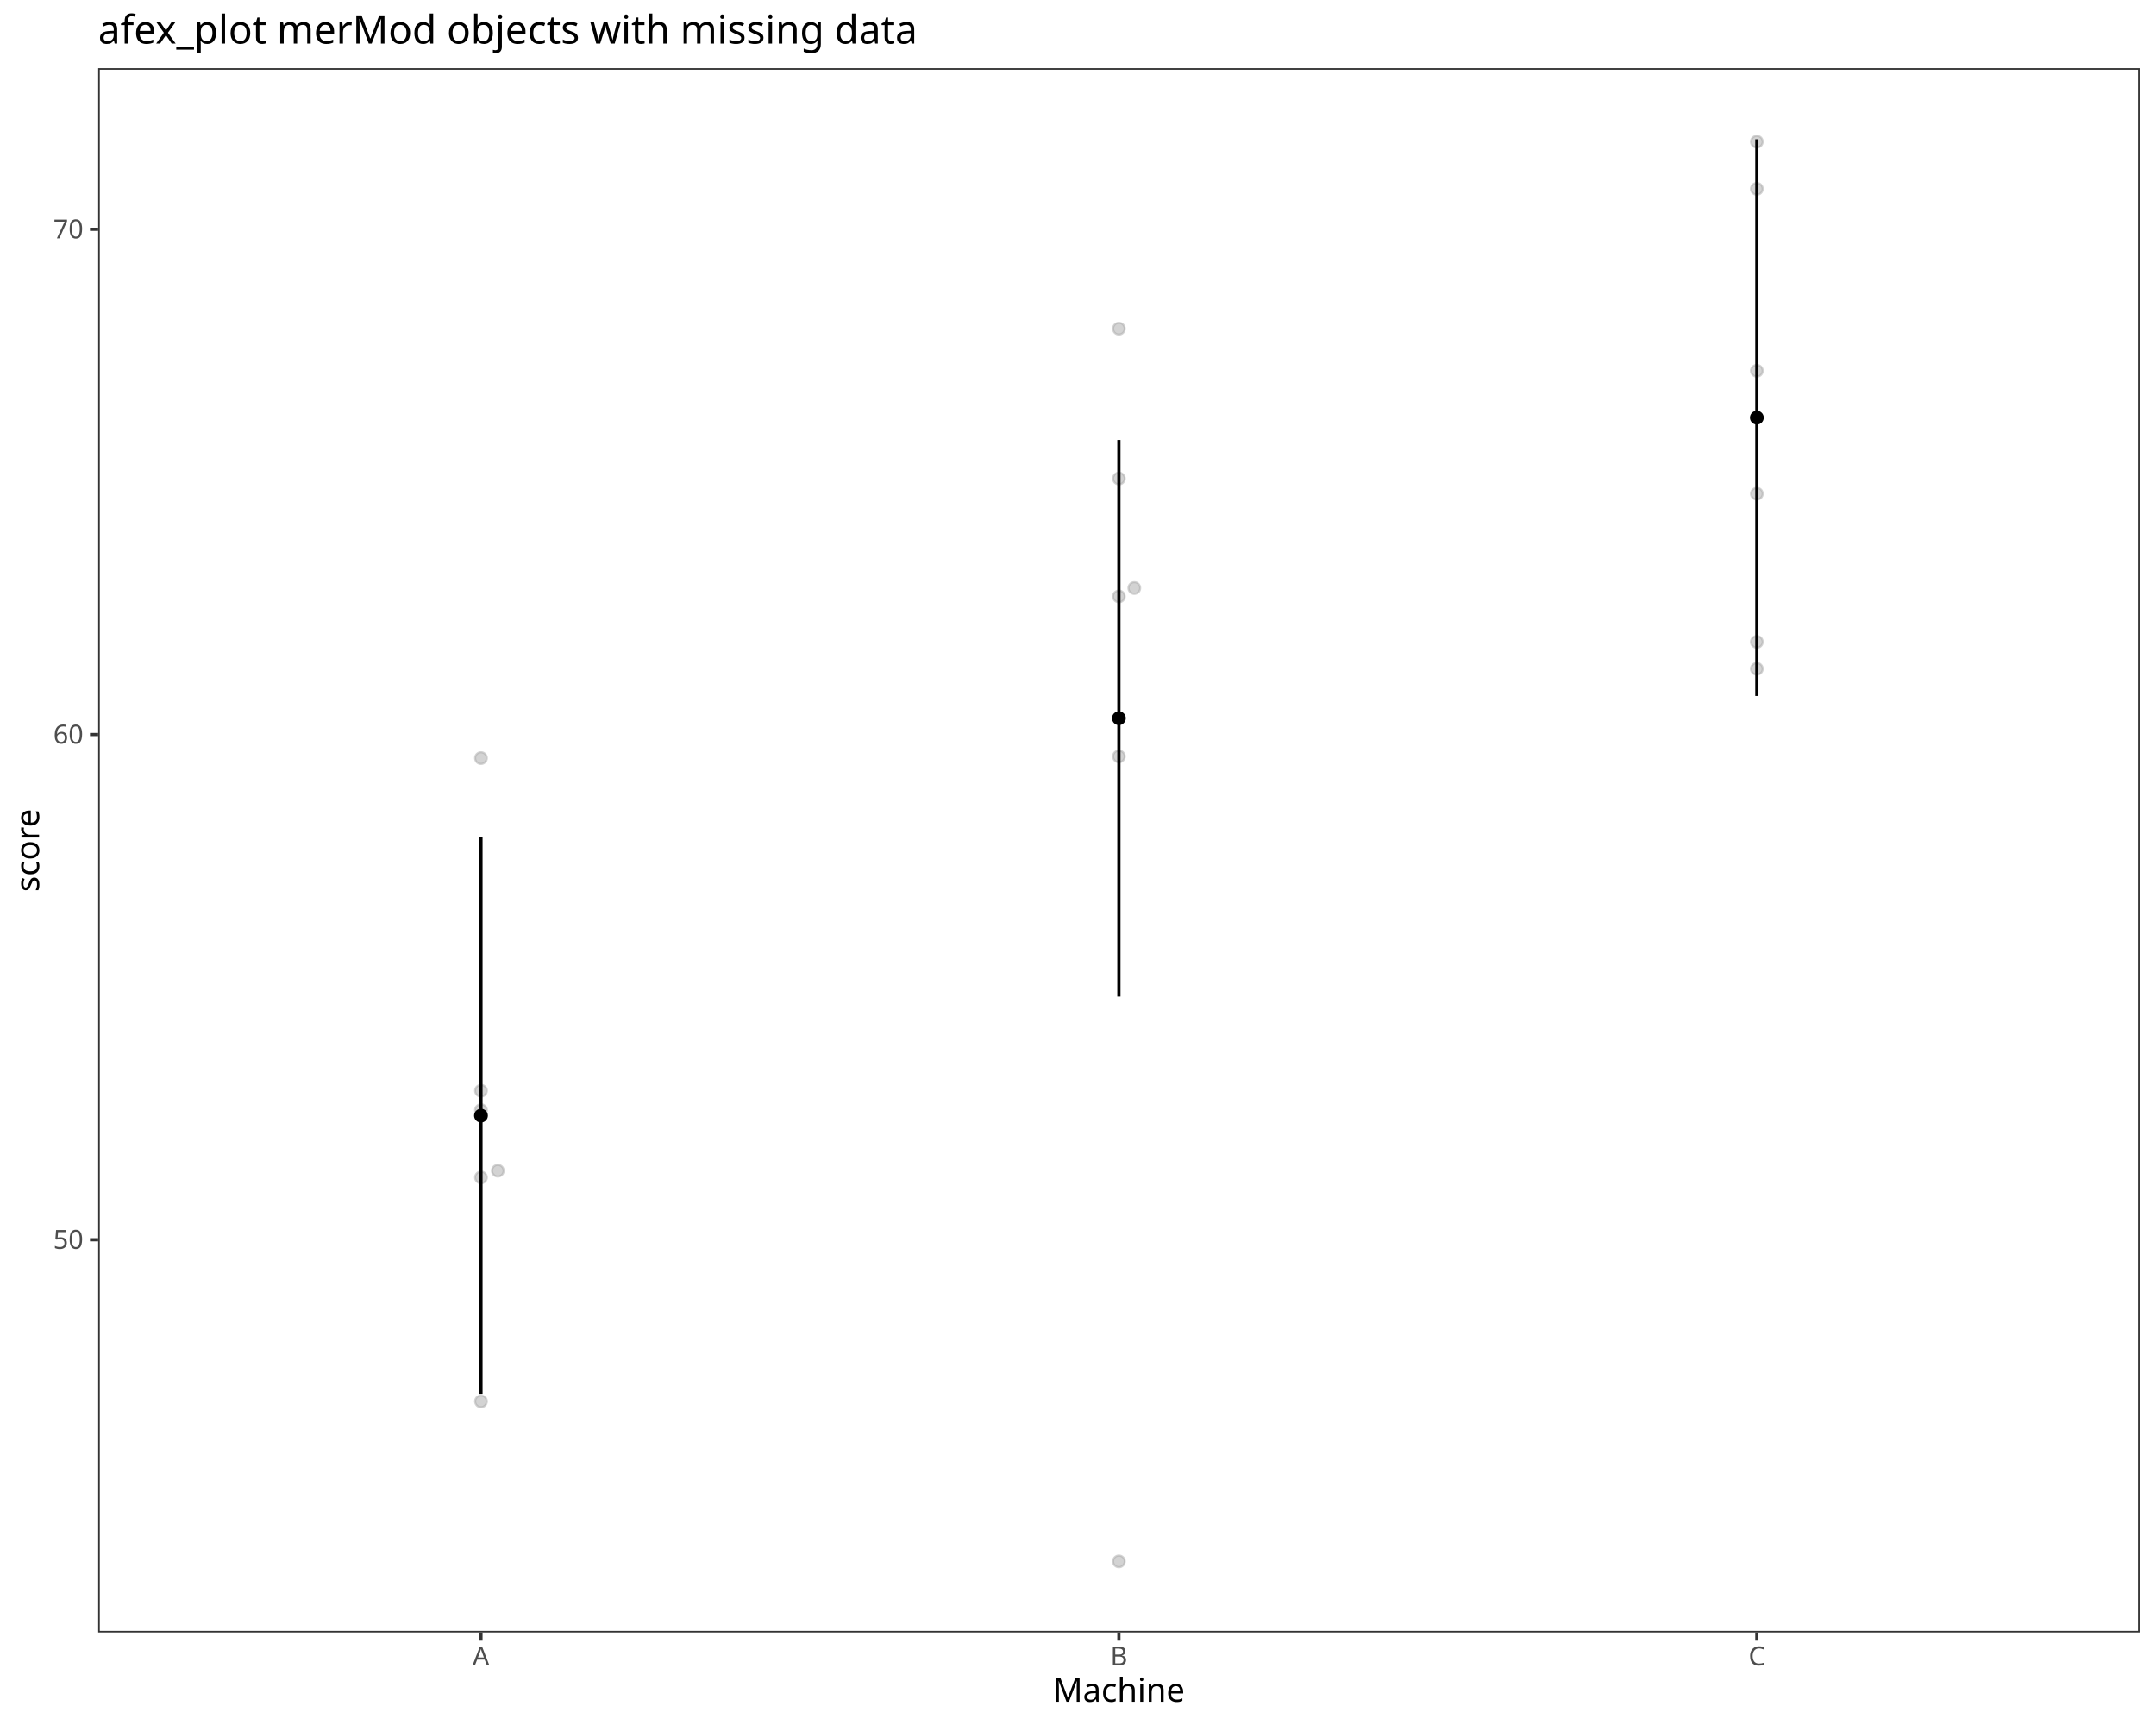
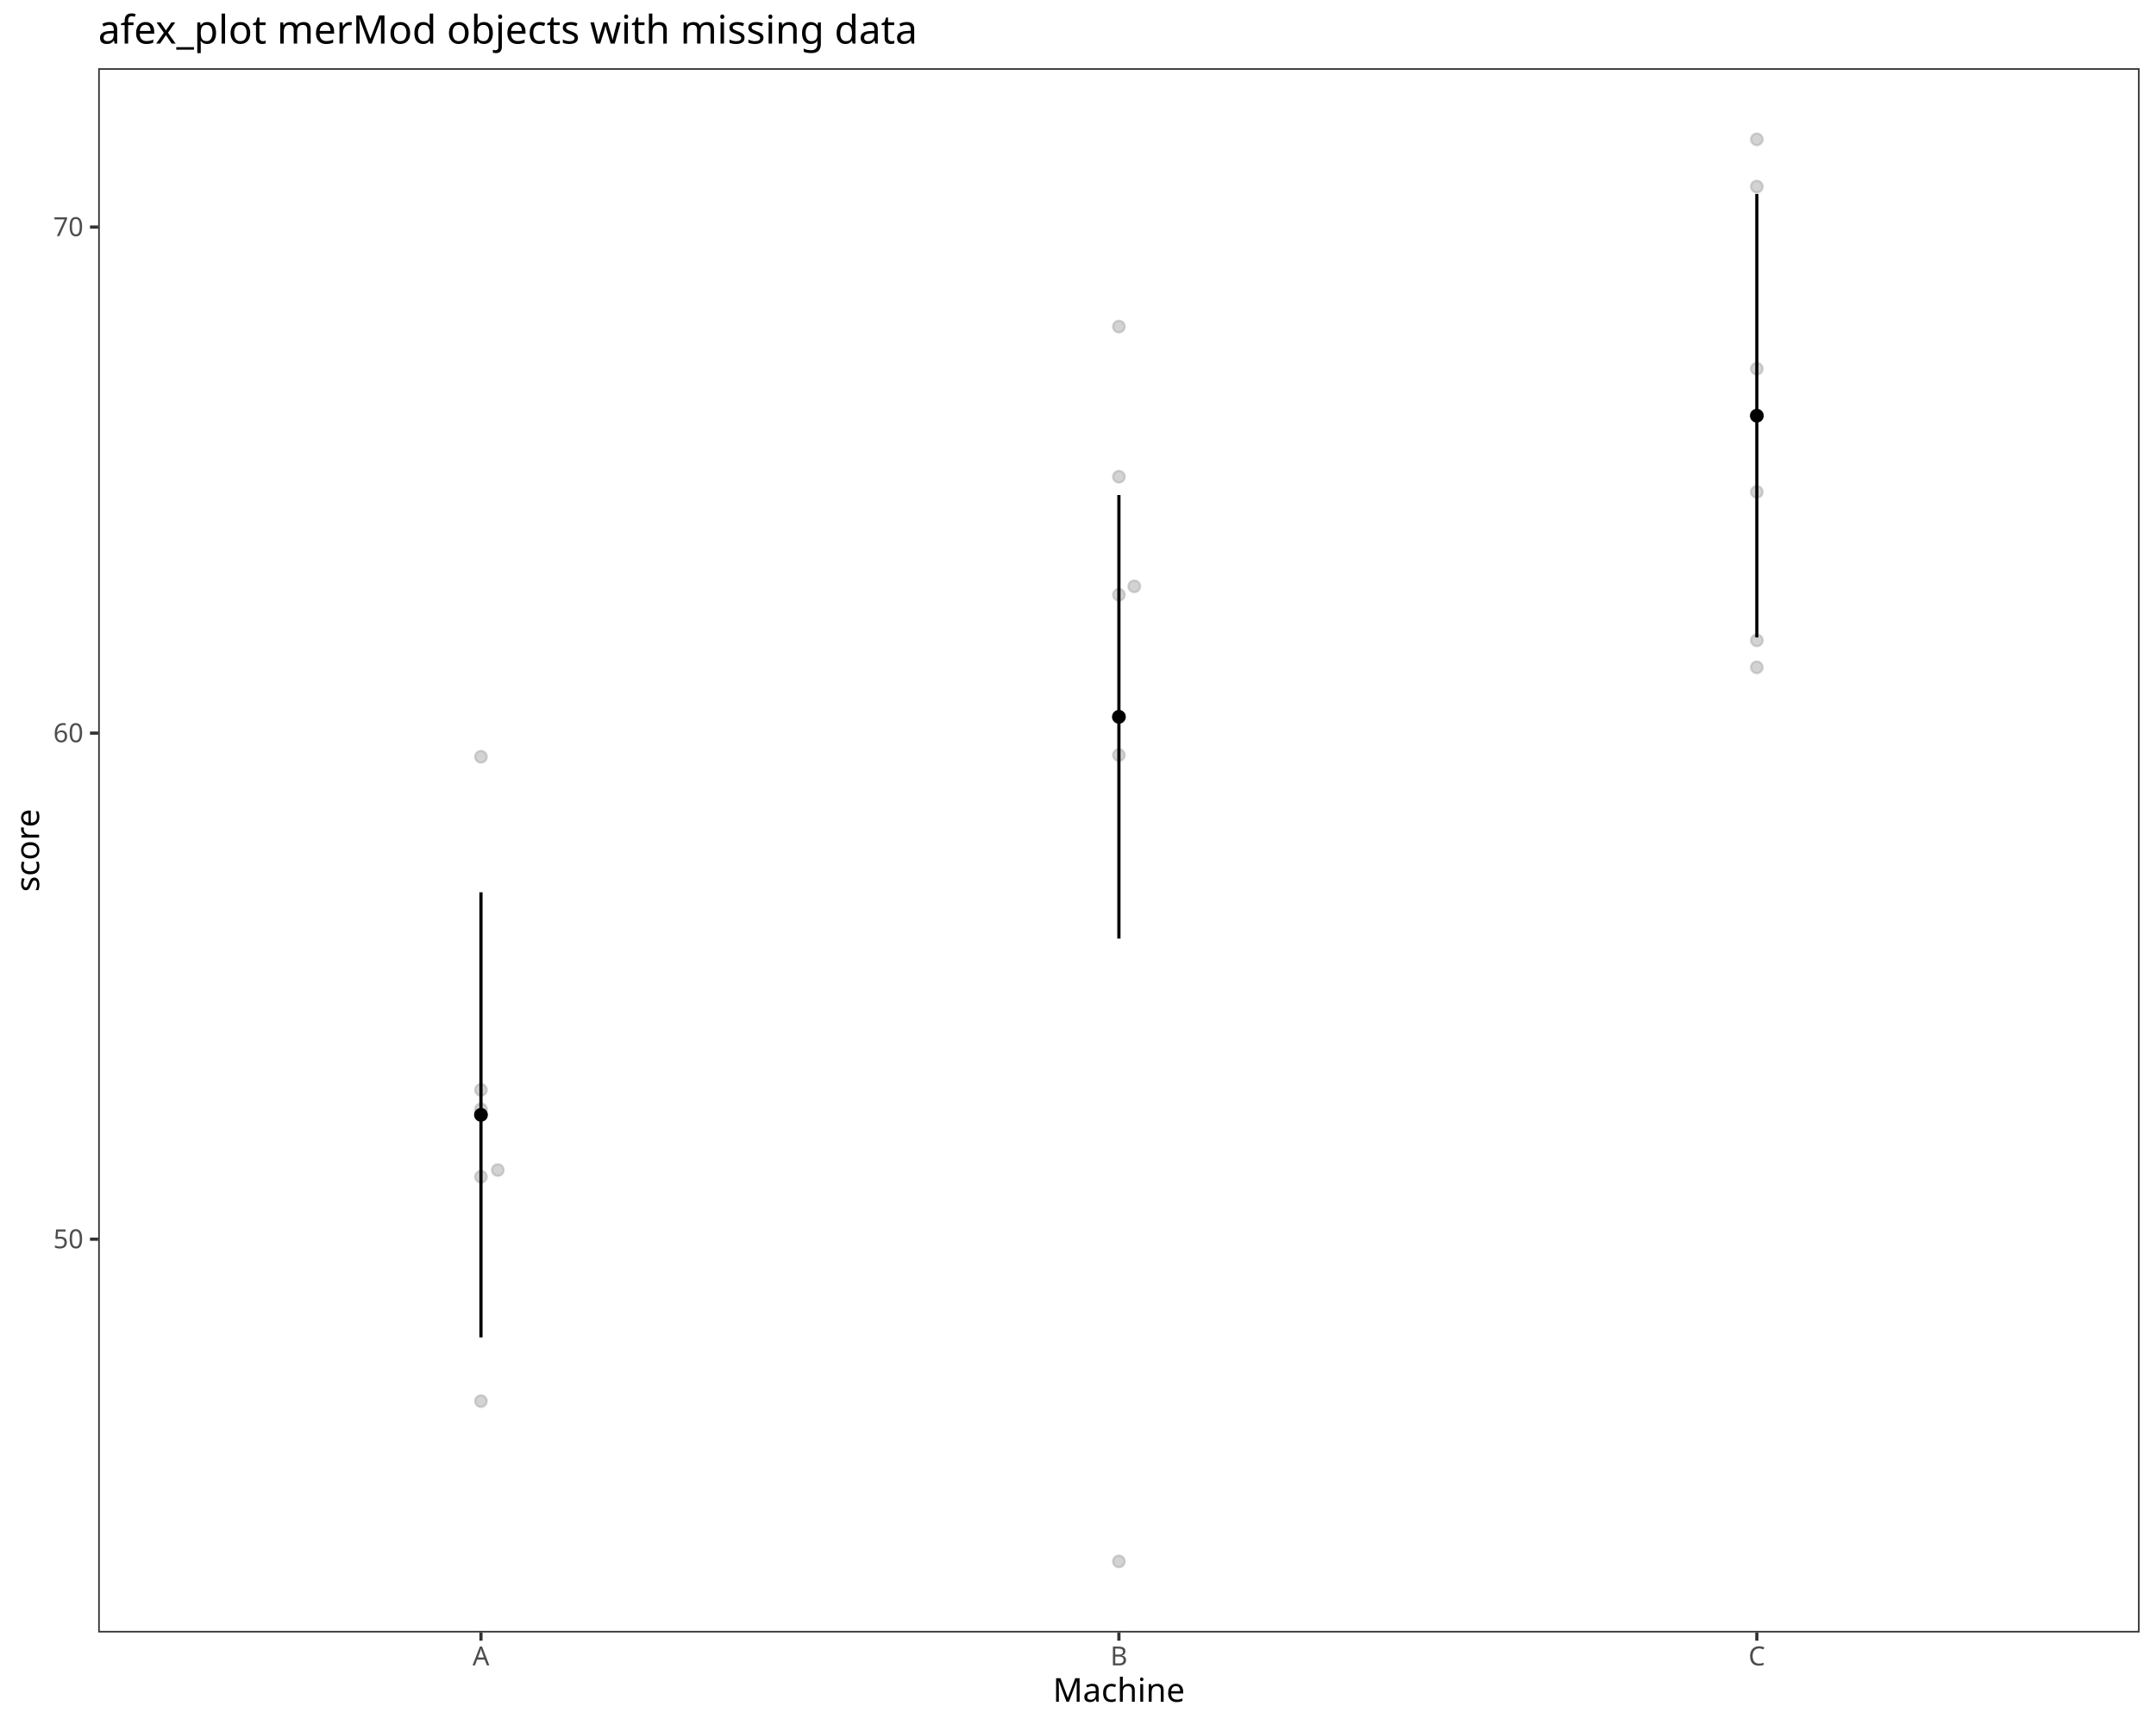
<svg xmlns="http://www.w3.org/2000/svg" class="svglite" data-engine-version="2.0" width="720.00pt" height="576.00pt" viewBox="0 0 720.00 576.00">
  <defs>
    <style type="text/css">
    .svglite line, .svglite polyline, .svglite polygon, .svglite path, .svglite rect, .svglite circle {
      fill: none;
      stroke: #000000;
      stroke-linecap: round;
      stroke-linejoin: round;
      stroke-miterlimit: 10.00;
    }
  </style>
  </defs>
  <rect width="100%" height="100%" style="stroke: none; fill: #FFFFFF;" />
  <defs>
    <clipPath id="cpMC4wMHw3MjAuMDB8MC4wMHw1NzYuMDA=">
      <rect x="0.00" y="0.00" width="720.00" height="576.00" />
    </clipPath>
  </defs>
  <g clip-path="url(#cpMC4wMHw3MjAuMDB8MC4wMHw1NzYuMDA=)">
    <rect x="0.00" y="0.00" width="720.00" height="576.00" style="stroke-width: 1.07; stroke: #FFFFFF; fill: #FFFFFF;" />
  </g>
  <defs>
    <clipPath id="cpMzIuNzl8NzE0LjUyfDIyLjc4fDU0NS4xMQ==">
      <rect x="32.79" y="22.78" width="681.73" height="522.33" />
    </clipPath>
  </defs>
  <g clip-path="url(#cpMzIuNzl8NzE0LjUyfDIyLjc4fDU0NS4xMQ==)">
    <rect x="32.79" y="22.78" width="681.73" height="522.33" style="stroke-width: 1.07; stroke: none; fill: #FFFFFF;" />
-     <circle cx="160.62" cy="364.20" r="1.95" style="stroke-width: 0.71; stroke: #A9A9A9; stroke-opacity: 0.50; fill: #A9A9A9; fill-opacity: 0.50;" />
-     <circle cx="160.62" cy="370.67" r="1.95" style="stroke-width: 0.71; stroke: #A9A9A9; stroke-opacity: 0.50; fill: #A9A9A9; fill-opacity: 0.50;" />
-     <circle cx="160.62" cy="253.14" r="1.95" style="stroke-width: 0.71; stroke: #A9A9A9; stroke-opacity: 0.50; fill: #A9A9A9; fill-opacity: 0.50;" />
-     <circle cx="160.62" cy="393.16" r="1.95" style="stroke-width: 0.71; stroke: #A9A9A9; stroke-opacity: 0.50; fill: #A9A9A9; fill-opacity: 0.50;" />
-     <circle cx="166.25" cy="390.91" r="1.95" style="stroke-width: 0.71; stroke: #A9A9A9; stroke-opacity: 0.50; fill: #A9A9A9; fill-opacity: 0.50;" />
-     <circle cx="160.62" cy="467.95" r="1.95" style="stroke-width: 0.71; stroke: #A9A9A9; stroke-opacity: 0.50; fill: #A9A9A9; fill-opacity: 0.50;" />
-     <circle cx="378.81" cy="196.35" r="1.95" style="stroke-width: 0.71; stroke: #A9A9A9; stroke-opacity: 0.50; fill: #A9A9A9; fill-opacity: 0.50;" />
-     <circle cx="373.66" cy="252.58" r="1.95" style="stroke-width: 0.71; stroke: #A9A9A9; stroke-opacity: 0.50; fill: #A9A9A9; fill-opacity: 0.50;" />
-     <circle cx="373.66" cy="109.75" r="1.95" style="stroke-width: 0.71; stroke: #A9A9A9; stroke-opacity: 0.50; fill: #A9A9A9; fill-opacity: 0.50;" />
-     <circle cx="373.66" cy="199.16" r="1.95" style="stroke-width: 0.71; stroke: #A9A9A9; stroke-opacity: 0.50; fill: #A9A9A9; fill-opacity: 0.50;" />
-     <circle cx="373.66" cy="159.79" r="1.95" style="stroke-width: 0.71; stroke: #A9A9A9; stroke-opacity: 0.50; fill: #A9A9A9; fill-opacity: 0.50;" />
+     <circle cx="160.62" cy="363.93" r="1.95" style="stroke-width: 0.71; stroke: #A9A9A9; stroke-opacity: 0.50; fill: #A9A9A9; fill-opacity: 0.50;" />
+     <circle cx="160.62" cy="370.41" r="1.95" style="stroke-width: 0.71; stroke: #A9A9A9; stroke-opacity: 0.50; fill: #A9A9A9; fill-opacity: 0.50;" />
+     <circle cx="160.62" cy="252.69" r="1.95" style="stroke-width: 0.71; stroke: #A9A9A9; stroke-opacity: 0.50; fill: #A9A9A9; fill-opacity: 0.50;" />
+     <circle cx="160.62" cy="392.94" r="1.95" style="stroke-width: 0.71; stroke: #A9A9A9; stroke-opacity: 0.50; fill: #A9A9A9; fill-opacity: 0.50;" />
+     <circle cx="166.24" cy="390.69" r="1.95" style="stroke-width: 0.71; stroke: #A9A9A9; stroke-opacity: 0.50; fill: #A9A9A9; fill-opacity: 0.50;" />
+     <circle cx="160.62" cy="467.86" r="1.95" style="stroke-width: 0.71; stroke: #A9A9A9; stroke-opacity: 0.50; fill: #A9A9A9; fill-opacity: 0.50;" />
+     <circle cx="378.80" cy="195.79" r="1.95" style="stroke-width: 0.71; stroke: #A9A9A9; stroke-opacity: 0.50; fill: #A9A9A9; fill-opacity: 0.50;" />
+     <circle cx="373.66" cy="252.12" r="1.95" style="stroke-width: 0.71; stroke: #A9A9A9; stroke-opacity: 0.50; fill: #A9A9A9; fill-opacity: 0.50;" />
+     <circle cx="373.66" cy="109.05" r="1.95" style="stroke-width: 0.71; stroke: #A9A9A9; stroke-opacity: 0.50; fill: #A9A9A9; fill-opacity: 0.50;" />
+     <circle cx="373.66" cy="198.61" r="1.95" style="stroke-width: 0.71; stroke: #A9A9A9; stroke-opacity: 0.50; fill: #A9A9A9; fill-opacity: 0.50;" />
+     <circle cx="373.66" cy="159.18" r="1.95" style="stroke-width: 0.71; stroke: #A9A9A9; stroke-opacity: 0.50; fill: #A9A9A9; fill-opacity: 0.50;" />
    <circle cx="373.66" cy="521.37" r="1.95" style="stroke-width: 0.71; stroke: #A9A9A9; stroke-opacity: 0.50; fill: #A9A9A9; fill-opacity: 0.50;" />
-     <circle cx="586.70" cy="123.81" r="1.95" style="stroke-width: 0.71; stroke: #A9A9A9; stroke-opacity: 0.50; fill: #A9A9A9; fill-opacity: 0.50;" />
-     <circle cx="586.70" cy="214.34" r="1.95" style="stroke-width: 0.71; stroke: #A9A9A9; stroke-opacity: 0.50; fill: #A9A9A9; fill-opacity: 0.50;" />
-     <circle cx="586.70" cy="63.07" r="1.95" style="stroke-width: 0.71; stroke: #A9A9A9; stroke-opacity: 0.50; fill: #A9A9A9; fill-opacity: 0.50;" />
-     <circle cx="586.70" cy="164.86" r="1.95" style="stroke-width: 0.71; stroke: #A9A9A9; stroke-opacity: 0.50; fill: #A9A9A9; fill-opacity: 0.50;" />
-     <circle cx="586.70" cy="47.33" r="1.95" style="stroke-width: 0.71; stroke: #A9A9A9; stroke-opacity: 0.50; fill: #A9A9A9; fill-opacity: 0.50;" />
-     <circle cx="586.70" cy="223.34" r="1.95" style="stroke-width: 0.71; stroke: #A9A9A9; stroke-opacity: 0.50; fill: #A9A9A9; fill-opacity: 0.50;" />
-     <circle cx="160.62" cy="372.51" r="1.95" style="stroke-width: 0.71; fill: #000000;" />
-     <circle cx="373.66" cy="239.83" r="1.95" style="stroke-width: 0.71; fill: #000000;" />
-     <circle cx="586.70" cy="139.46" r="1.95" style="stroke-width: 0.71; fill: #000000;" />
-     <polyline points="160.62,279.57 160.62,279.57 " style="stroke-width: 1.07; stroke-linecap: butt;" />
-     <polyline points="160.62,279.57 160.62,465.45 " style="stroke-width: 1.07; stroke-linecap: butt;" />
-     <polyline points="160.62,465.45 160.62,465.45 " style="stroke-width: 1.07; stroke-linecap: butt;" />
-     <polyline points="373.66,146.90 373.66,146.90 " style="stroke-width: 1.07; stroke-linecap: butt;" />
-     <polyline points="373.66,146.90 373.66,332.76 " style="stroke-width: 1.07; stroke-linecap: butt;" />
-     <polyline points="373.66,332.76 373.66,332.76 " style="stroke-width: 1.07; stroke-linecap: butt;" />
-     <polyline points="586.70,46.53 586.70,46.53 " style="stroke-width: 1.07; stroke-linecap: butt;" />
-     <polyline points="586.70,46.53 586.70,232.39 " style="stroke-width: 1.07; stroke-linecap: butt;" />
-     <polyline points="586.70,232.39 586.70,232.39 " style="stroke-width: 1.07; stroke-linecap: butt;" />
+     <circle cx="586.70" cy="123.13" r="1.95" style="stroke-width: 0.71; stroke: #A9A9A9; stroke-opacity: 0.50; fill: #A9A9A9; fill-opacity: 0.50;" />
+     <circle cx="586.70" cy="213.82" r="1.95" style="stroke-width: 0.71; stroke: #A9A9A9; stroke-opacity: 0.50; fill: #A9A9A9; fill-opacity: 0.50;" />
+     <circle cx="586.70" cy="62.30" r="1.95" style="stroke-width: 0.71; stroke: #A9A9A9; stroke-opacity: 0.50; fill: #A9A9A9; fill-opacity: 0.50;" />
+     <circle cx="586.70" cy="164.25" r="1.95" style="stroke-width: 0.71; stroke: #A9A9A9; stroke-opacity: 0.50; fill: #A9A9A9; fill-opacity: 0.50;" />
+     <circle cx="586.70" cy="46.53" r="1.95" style="stroke-width: 0.71; stroke: #A9A9A9; stroke-opacity: 0.50; fill: #A9A9A9; fill-opacity: 0.50;" />
+     <circle cx="586.70" cy="222.83" r="1.95" style="stroke-width: 0.71; stroke: #A9A9A9; stroke-opacity: 0.50; fill: #A9A9A9; fill-opacity: 0.50;" />
+     <circle cx="160.62" cy="372.26" r="1.95" style="stroke-width: 0.71; fill: #000000;" />
+     <circle cx="373.66" cy="239.36" r="1.95" style="stroke-width: 0.71; fill: #000000;" />
+     <circle cx="586.70" cy="138.81" r="1.95" style="stroke-width: 0.71; fill: #000000;" />
+     <polyline points="160.62,297.95 160.62,297.95 " style="stroke-width: 1.07; stroke-linecap: butt;" />
+     <polyline points="160.62,297.95 160.62,446.57 " style="stroke-width: 1.07; stroke-linecap: butt;" />
+     <polyline points="160.62,446.57 160.62,446.57 " style="stroke-width: 1.07; stroke-linecap: butt;" />
+     <polyline points="373.66,165.31 373.66,165.31 " style="stroke-width: 1.07; stroke-linecap: butt;" />
+     <polyline points="373.66,165.31 373.66,313.40 " style="stroke-width: 1.07; stroke-linecap: butt;" />
+     <polyline points="373.66,313.40 373.66,313.40 " style="stroke-width: 1.07; stroke-linecap: butt;" />
+     <polyline points="586.70,64.77 586.70,64.77 " style="stroke-width: 1.07; stroke-linecap: butt;" />
+     <polyline points="586.70,64.77 586.70,212.85 " style="stroke-width: 1.07; stroke-linecap: butt;" />
+     <polyline points="586.70,212.85 586.70,212.85 " style="stroke-width: 1.07; stroke-linecap: butt;" />
    <rect x="32.79" y="22.78" width="681.73" height="522.33" style="stroke-width: 1.07; stroke: #333333;" />
  </g>
  <g clip-path="url(#cpMC4wMHw3MjAuMDB8MC4wMHw1NzYuMDA=)">
-     <text x="27.86" y="416.99" text-anchor="end" style="font-size: 8.80px; fill: #4D4D4D; font-family: sans;" textLength="9.79px" lengthAdjust="spacingAndGlyphs">50</text>
-     <text x="27.86" y="248.30" text-anchor="end" style="font-size: 8.80px; fill: #4D4D4D; font-family: sans;" textLength="9.79px" lengthAdjust="spacingAndGlyphs">60</text>
-     <text x="27.86" y="79.60" text-anchor="end" style="font-size: 8.80px; fill: #4D4D4D; font-family: sans;" textLength="9.79px" lengthAdjust="spacingAndGlyphs">70</text>
-     <polyline points="30.05,413.97 32.79,413.97 " style="stroke-width: 1.07; stroke: #333333; stroke-linecap: butt;" />
-     <polyline points="30.05,245.27 32.79,245.27 " style="stroke-width: 1.07; stroke: #333333; stroke-linecap: butt;" />
-     <polyline points="30.05,76.57 32.79,76.57 " style="stroke-width: 1.07; stroke: #333333; stroke-linecap: butt;" />
+     <text x="27.86" y="416.81" text-anchor="end" style="font-size: 8.80px; fill: #4D4D4D; font-family: sans;" textLength="9.79px" lengthAdjust="spacingAndGlyphs">50</text>
+     <text x="27.86" y="247.83" text-anchor="end" style="font-size: 8.80px; fill: #4D4D4D; font-family: sans;" textLength="9.79px" lengthAdjust="spacingAndGlyphs">60</text>
+     <text x="27.86" y="78.84" text-anchor="end" style="font-size: 8.80px; fill: #4D4D4D; font-family: sans;" textLength="9.79px" lengthAdjust="spacingAndGlyphs">70</text>
+     <polyline points="30.05,413.78 32.79,413.78 " style="stroke-width: 1.07; stroke: #333333; stroke-linecap: butt;" />
+     <polyline points="30.05,244.80 32.79,244.80 " style="stroke-width: 1.07; stroke: #333333; stroke-linecap: butt;" />
+     <polyline points="30.05,75.82 32.79,75.82 " style="stroke-width: 1.07; stroke: #333333; stroke-linecap: butt;" />
    <polyline points="160.62,547.85 160.62,545.11 " style="stroke-width: 1.07; stroke: #333333; stroke-linecap: butt;" />
    <polyline points="373.66,547.85 373.66,545.11 " style="stroke-width: 1.07; stroke: #333333; stroke-linecap: butt;" />
    <polyline points="586.70,547.85 586.70,545.11 " style="stroke-width: 1.07; stroke: #333333; stroke-linecap: butt;" />
    <text x="160.62" y="556.10" text-anchor="middle" style="font-size: 8.80px; fill: #4D4D4D; font-family: sans;" textLength="5.87px" lengthAdjust="spacingAndGlyphs">A</text>
    <text x="373.66" y="556.10" text-anchor="middle" style="font-size: 8.80px; fill: #4D4D4D; font-family: sans;" textLength="5.87px" lengthAdjust="spacingAndGlyphs">B</text>
    <text x="586.70" y="556.10" text-anchor="middle" style="font-size: 8.80px; fill: #4D4D4D; font-family: sans;" textLength="6.36px" lengthAdjust="spacingAndGlyphs">C</text>
    <text x="373.66" y="568.24" text-anchor="middle" style="font-size: 11.00px; font-family: sans;" textLength="41.59px" lengthAdjust="spacingAndGlyphs">Machine</text>
    <text transform="translate(13.05,283.95) rotate(-90)" text-anchor="middle" style="font-size: 11.00px; font-family: sans;" textLength="26.91px" lengthAdjust="spacingAndGlyphs">score</text>
    <text x="32.79" y="14.56" style="font-size: 13.20px; font-family: sans;" textLength="256.09px" lengthAdjust="spacingAndGlyphs">afex_plot merMod objects with missing data</text>
  </g>
</svg>
